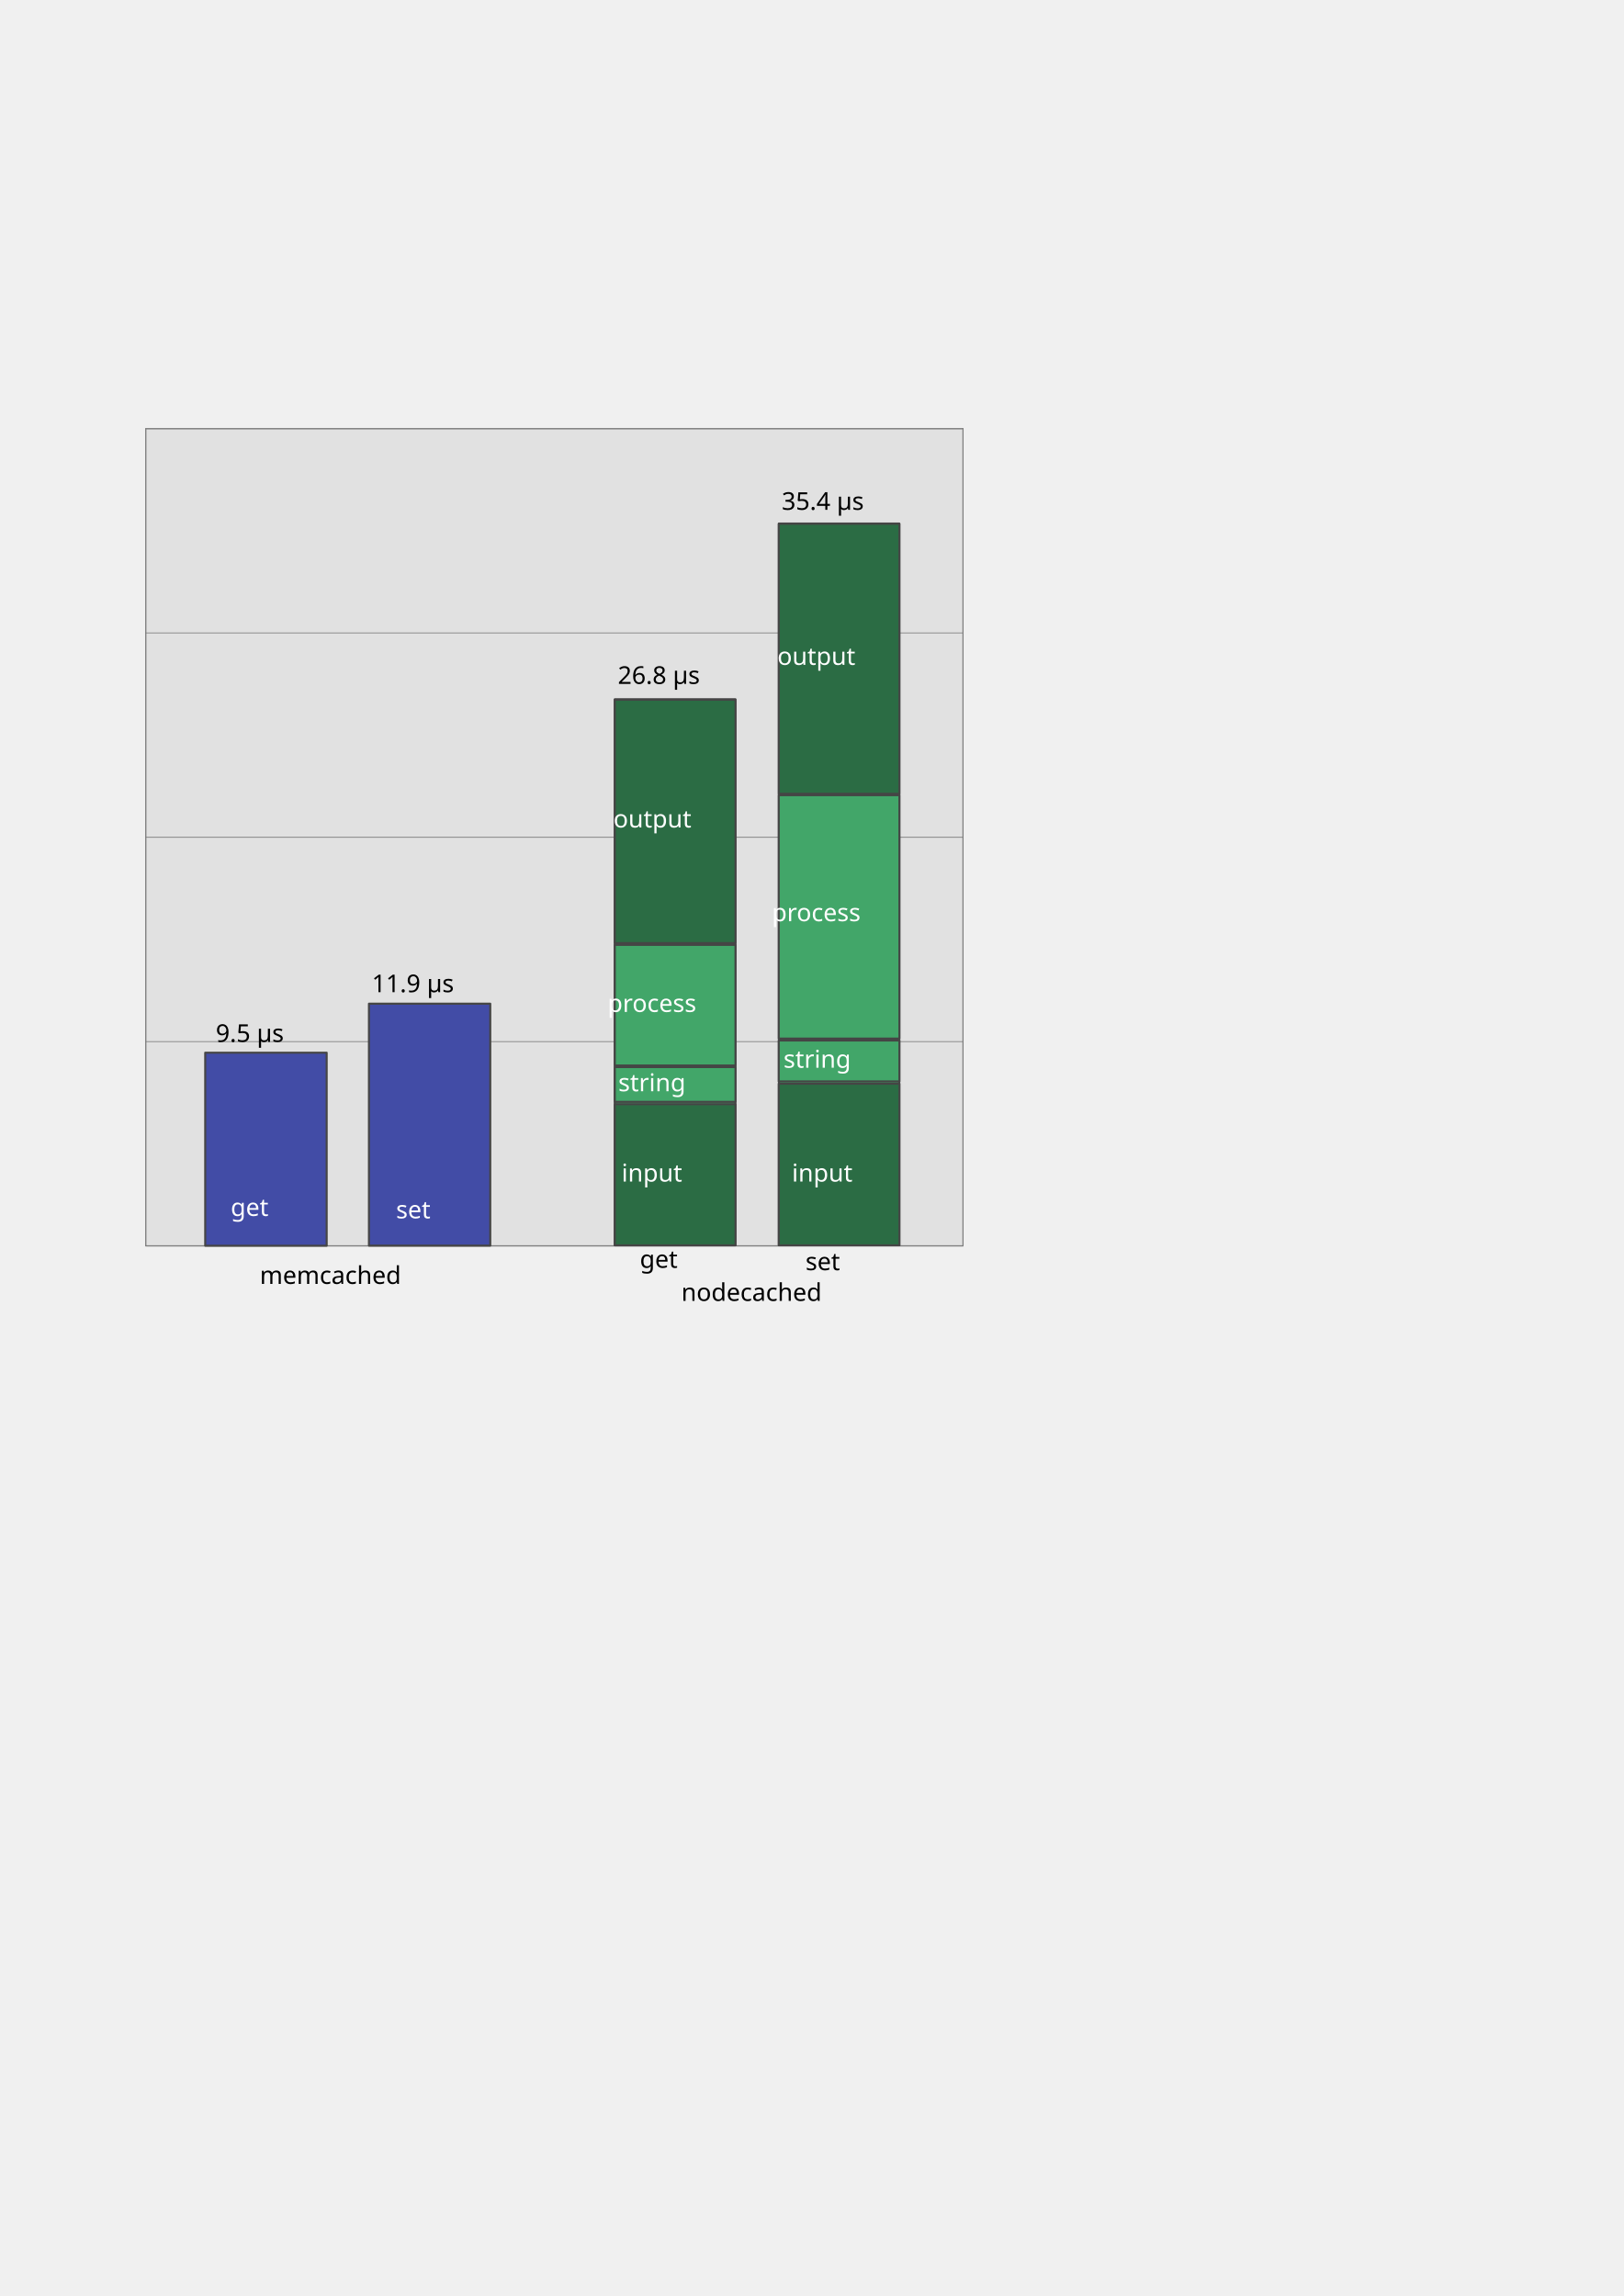
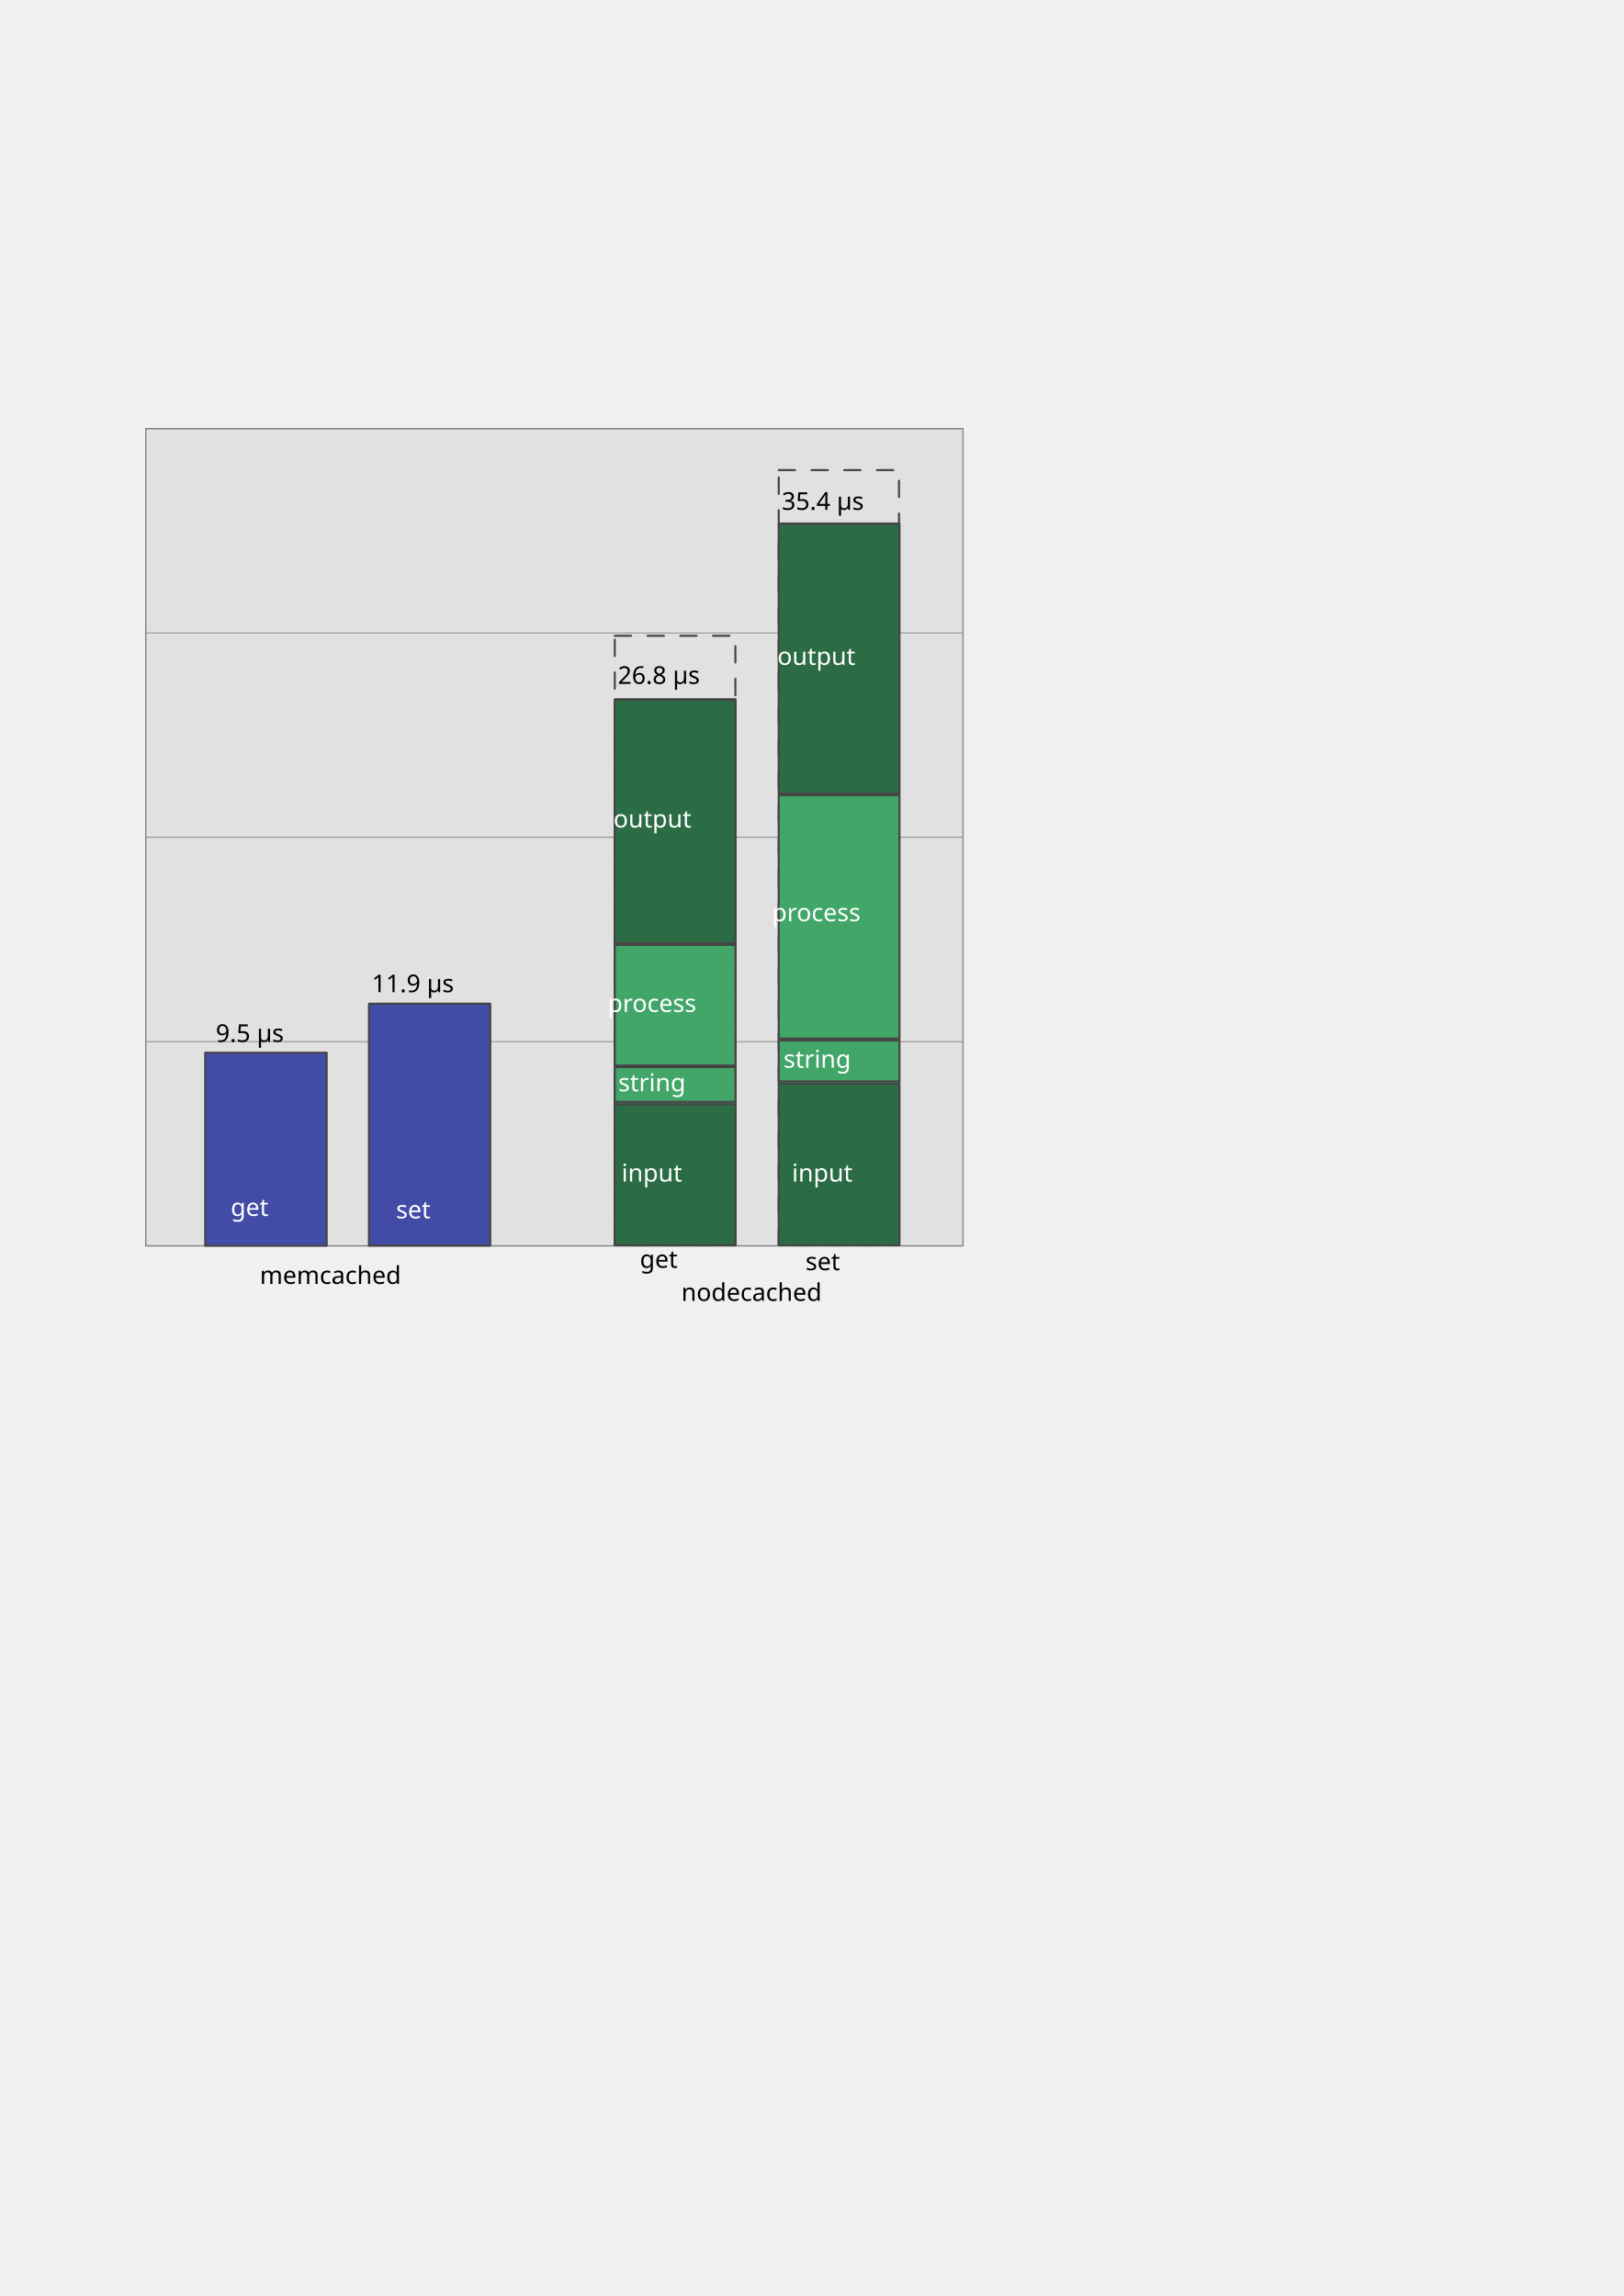
<svg xmlns="http://www.w3.org/2000/svg" width="210mm" height="297mm" id="svg2" version="1.1">
  <defs id="defs4" />
  <g id="layer1">
    <rect y="209.617" x="71.289" height="399.457" width="399.444" id="rect3807" style="fill:#e1e1e1;fill-opacity:1;stroke:#7f7f7f;stroke-width:0.556;stroke-linecap:round;stroke-linejoin:round;stroke-miterlimit:4;stroke-opacity:1;stroke-dasharray:none;stroke-dashoffset:0" />
+     <rect y="310.834" x="300.524" height="298" width="58.951" id="rect3757-5" style="fill:none;fill-opacity:1;stroke:#454545;stroke-width:1;stroke-linecap:round;stroke-linejoin:round;stroke-miterlimit:4;stroke-opacity:1;stroke-dasharray:8, 8;stroke-dashoffset:0" />
+     <rect style="fill:none;fill-opacity:1;stroke:#454545;stroke-width:1;stroke-linecap:round;stroke-linejoin:round;stroke-miterlimit:4;stroke-opacity:1;stroke-dasharray:8,8;stroke-dashoffset:0" id="rect3759-0" width="58.796" height="379" x="380.663" y="229.834" />
    <g id="g3845" transform="translate(-88.33149,0)">
      <path id="rect3809" d="m 159.539,509.251 399.607,0 z" style="fill:none;stroke:#7f7f7f;stroke-width:0.393;stroke-linecap:round;stroke-linejoin:round;stroke-miterlimit:4;stroke-opacity:1;stroke-dashoffset:0" />
      <path style="fill:none;stroke:#7f7f7f;stroke-width:0.393;stroke-linecap:round;stroke-linejoin:round;stroke-miterlimit:4;stroke-opacity:1;stroke-dashoffset:0" d="m 159.539,609.156 399.607,0 z" id="path3814" />
      <path id="path3816" d="m 159.539,409.346 399.607,0 z" style="fill:none;stroke:#7f7f7f;stroke-width:0.393;stroke-linecap:round;stroke-linejoin:round;stroke-miterlimit:4;stroke-opacity:1;stroke-dashoffset:0" />
      <path style="fill:none;stroke:#7f7f7f;stroke-width:0.393;stroke-linecap:round;stroke-linejoin:round;stroke-miterlimit:4;stroke-opacity:1;stroke-dashoffset:0" d="m 159.539,309.441 399.607,0 z" id="path3818" />
      <path id="path3820" d="m 159.539,209.536 399.607,0 z" style="fill:none;stroke:#7f7f7f;stroke-width:0.393;stroke-linecap:round;stroke-linejoin:round;stroke-miterlimit:4;stroke-opacity:1;stroke-dashoffset:0" />
      <path id="path3822" d="m 559.146,209.549 0,399.607 z" style="fill:none;stroke:#7f7f7f;stroke-width:0.393;stroke-linecap:round;stroke-linejoin:round;stroke-miterlimit:4;stroke-opacity:1;stroke-dashoffset:0" />
      <path style="fill:none;stroke:#7f7f7f;stroke-width:0.393;stroke-linecap:round;stroke-linejoin:round;stroke-miterlimit:4;stroke-opacity:1;stroke-dashoffset:0" d="m 159.539,209.549 0,399.607 z" id="path3843" />
    </g>
    <rect style="fill:#424ca6;fill-opacity:1;stroke:#454545;stroke-width:1;stroke-linecap:round;stroke-linejoin:round;stroke-miterlimit:4;stroke-opacity:1;stroke-dasharray:none;stroke-dashoffset:0" id="rect2987" width="59.374" height="94.374" x="100.313" y="514.667" />
    <rect y="341.883" x="300.524" height="266.951" width="58.951" id="rect3757" style="fill:#42a669;fill-opacity:1;stroke:#454545;stroke-width:1;stroke-linecap:round;stroke-linejoin:round;stroke-miterlimit:4;stroke-opacity:1;stroke-dasharray:none;stroke-dashoffset:0" />
    <rect style="fill:#42a669;fill-opacity:1;stroke:#454545;stroke-width:1;stroke-linecap:round;stroke-linejoin:round;stroke-miterlimit:4;stroke-opacity:1;stroke-dasharray:none;stroke-dashoffset:0" id="rect3759" width="58.796" height="352.796" x="380.765" y="255.961" />
    <rect y="490.704" x="180.35" height="118.3" width="59.3" id="rect3761" style="fill:#424ca6;fill-opacity:1;stroke:#454545;stroke-width:1;stroke-linecap:round;stroke-linejoin:round;stroke-miterlimit:4;stroke-opacity:1;stroke-dasharray:none;stroke-dashoffset:0" />
    <text xml:space="preserve" style="font-size:12px;font-style:normal;font-variant:normal;font-weight:normal;font-stretch:normal;text-align:center;line-height:100%;letter-spacing:0px;word-spacing:0px;writing-mode:lr-tb;text-anchor:middle;fill:#ffffff;fill-opacity:1;stroke:none;font-family:Sans;-inkscape-font-specification:Sans" x="129.815" y="594.478" id="text3763">
      <tspan x="129.815" y="594.478" style="font-size:12px;font-style:normal;font-variant:normal;font-weight:normal;font-stretch:normal;text-align:center;line-height:100%;writing-mode:lr-tb;text-anchor:middle;fill:#ffffff;fill-opacity:1;font-family:Sans;-inkscape-font-specification:Sans" id="tspan3783">get</tspan>
    </text>
    <text id="text3787" y="595.641" x="209.821" style="font-size:12px;font-style:normal;font-variant:normal;font-weight:normal;font-stretch:normal;text-align:center;line-height:100%;letter-spacing:0px;word-spacing:0px;writing-mode:lr-tb;text-anchor:middle;fill:#ffffff;fill-opacity:1;stroke:none;font-family:Sans;-inkscape-font-specification:Sans" xml:space="preserve">
      <tspan id="tspan3789" style="font-size:12px;font-style:normal;font-variant:normal;font-weight:normal;font-stretch:normal;text-align:center;line-height:100%;writing-mode:lr-tb;text-anchor:middle;fill:#ffffff;fill-opacity:1;font-family:Sans;-inkscape-font-specification:Sans" y="595.641" x="209.821">set</tspan>
    </text>
    <text id="text3791" y="627.704" x="169.326" style="font-size:12px;font-style:normal;font-variant:normal;font-weight:normal;font-stretch:normal;text-align:center;line-height:100%;letter-spacing:0px;word-spacing:0px;writing-mode:lr-tb;text-anchor:middle;fill:#000000;fill-opacity:1;stroke:none;font-family:Sans;-inkscape-font-specification:Sans" xml:space="preserve">
      <tspan id="tspan3793" style="font-size:12px;font-style:normal;font-variant:normal;font-weight:normal;font-stretch:normal;text-align:center;line-height:100%;writing-mode:lr-tb;text-anchor:middle;fill:#000000;fill-opacity:1;font-family:Sans;-inkscape-font-specification:Sans" y="627.704" x="169.326">memcached</tspan>
    </text>
    <text xml:space="preserve" style="font-size:12px;font-style:normal;font-variant:normal;font-weight:normal;font-stretch:normal;text-align:center;line-height:100%;letter-spacing:0px;word-spacing:0px;writing-mode:lr-tb;text-anchor:middle;fill:#000000;fill-opacity:1;stroke:none;font-family:Sans;-inkscape-font-specification:Sans" x="375.163" y="636.015" id="text3795">
      <tspan x="375.163" y="636.015" style="font-size:12px;font-style:normal;font-variant:normal;font-weight:normal;font-stretch:normal;text-align:center;line-height:100%;writing-mode:lr-tb;text-anchor:middle;fill:#000000;fill-opacity:1;font-family:Sans;-inkscape-font-specification:Sans" id="tspan3797">nodecached</tspan>
    </text>
    <text id="text3799" y="619.828" x="329.815" style="font-size:12px;font-style:normal;font-variant:normal;font-weight:normal;font-stretch:normal;text-align:center;line-height:100%;letter-spacing:0px;word-spacing:0px;writing-mode:lr-tb;text-anchor:middle;fill:#000000;fill-opacity:1;stroke:none;font-family:Sans;-inkscape-font-specification:Sans" xml:space="preserve">
      <tspan id="tspan3801" style="font-size:12px;font-style:normal;font-variant:normal;font-weight:normal;font-stretch:normal;text-align:center;line-height:100%;writing-mode:lr-tb;text-anchor:middle;fill:#000000;fill-opacity:1;font-family:Sans;-inkscape-font-specification:Sans" y="619.828" x="329.815">get</tspan>
    </text>
    <text xml:space="preserve" style="font-size:12px;font-style:normal;font-variant:normal;font-weight:normal;font-stretch:normal;text-align:center;line-height:100%;letter-spacing:0px;word-spacing:0px;writing-mode:lr-tb;text-anchor:middle;fill:#000000;fill-opacity:1;stroke:none;font-family:Sans;-inkscape-font-specification:Sans" x="409.984" y="620.991" id="text3803">
      <tspan x="409.984" y="620.991" style="font-size:12px;font-style:normal;font-variant:normal;font-weight:normal;font-stretch:normal;text-align:center;line-height:100%;writing-mode:lr-tb;text-anchor:middle;fill:#000000;fill-opacity:1;font-family:Sans;-inkscape-font-specification:Sans" id="tspan3805">set</tspan>
    </text>
    <text xml:space="preserve" style="font-size:12px;font-style:normal;font-variant:normal;font-weight:normal;font-stretch:normal;text-align:center;line-height:100%;letter-spacing:0px;word-spacing:0px;writing-mode:lr-tb;text-anchor:middle;fill:#000000;fill-opacity:1;stroke:none;font-family:Sans;-inkscape-font-specification:Sans" x="329.856" y="334.362" id="text3911">
      <tspan x="329.856" y="334.362" style="font-size:12px;font-style:normal;font-variant:normal;font-weight:normal;font-stretch:normal;text-align:center;line-height:100%;writing-mode:lr-tb;text-anchor:middle;fill:#000000;fill-opacity:1;font-family:Sans;-inkscape-font-specification:Sans" id="tspan3913">26.8 µs</tspan>
    </text>
    <text id="text3915" y="249.256" x="410.002" style="font-size:12px;font-style:normal;font-variant:normal;font-weight:normal;font-stretch:normal;text-align:center;line-height:100%;letter-spacing:0px;word-spacing:0px;writing-mode:lr-tb;text-anchor:middle;fill:#000000;fill-opacity:1;stroke:none;font-family:Sans;-inkscape-font-specification:Sans" xml:space="preserve">
      <tspan id="tspan3917" style="font-size:12px;font-style:normal;font-variant:normal;font-weight:normal;font-stretch:normal;text-align:center;line-height:100%;writing-mode:lr-tb;text-anchor:middle;fill:#000000;fill-opacity:1;font-family:Sans;-inkscape-font-specification:Sans" y="249.256" x="410.002">35.4 µs</tspan>
    </text>
    <text xml:space="preserve" style="font-size:12px;font-style:normal;font-variant:normal;font-weight:normal;font-stretch:normal;text-align:center;line-height:100%;letter-spacing:0px;word-spacing:0px;writing-mode:lr-tb;text-anchor:middle;fill:#000000;fill-opacity:1;stroke:none;font-family:Sans;-inkscape-font-specification:Sans" x="209.637" y="485.077" id="text3919">
      <tspan x="209.637" y="485.077" style="font-size:12px;font-style:normal;font-variant:normal;font-weight:normal;font-stretch:normal;text-align:center;line-height:100%;writing-mode:lr-tb;text-anchor:middle;fill:#000000;fill-opacity:1;font-family:Sans;-inkscape-font-specification:Sans" id="tspan3921">11.9 µs</tspan>
    </text>
    <text id="text3923" y="509.388" x="129.918" style="font-size:12px;font-style:normal;font-variant:normal;font-weight:normal;font-stretch:normal;text-align:center;line-height:100%;letter-spacing:0px;word-spacing:0px;writing-mode:lr-tb;text-anchor:middle;fill:#000000;fill-opacity:1;stroke:none;font-family:Sans;-inkscape-font-specification:Sans" xml:space="preserve">
      <tspan id="tspan3925" style="font-size:12px;font-style:normal;font-variant:normal;font-weight:normal;font-stretch:normal;text-align:center;line-height:100%;writing-mode:lr-tb;text-anchor:middle;fill:#000000;fill-opacity:1;font-family:Sans;-inkscape-font-specification:Sans" y="509.388" x="129.918">9.5 µs</tspan>
    </text>
    <g id="g3964">
      <rect y="539.834" x="300.524" height="69" width="59" id="rect3960" style="fill:#2b6c44;fill-opacity:1;stroke:#454545;stroke-width:1;stroke-linecap:round;stroke-linejoin:round;stroke-miterlimit:4;stroke-opacity:1;stroke-dasharray:none;stroke-dashoffset:0" />
      <text id="text3950" y="577.669" x="329.581" style="font-size:12px;font-style:normal;font-variant:normal;font-weight:normal;font-stretch:normal;text-align:center;line-height:100%;letter-spacing:0px;word-spacing:0px;writing-mode:lr-tb;text-anchor:middle;fill:#ffffff;fill-opacity:1;stroke:none;font-family:Sans;-inkscape-font-specification:Sans" xml:space="preserve">
        <tspan id="tspan3952" style="font-size:12px;font-style:normal;font-variant:normal;font-weight:normal;font-stretch:normal;text-align:center;line-height:100%;writing-mode:lr-tb;text-anchor:middle;fill:#ffffff;fill-opacity:1;font-family:Sans;-inkscape-font-specification:Sans" y="577.669" x="329.581">input</tspan>
      </text>
    </g>
    <g id="g3969" transform="translate(0,-1.496259)">
      <rect style="fill:#42a669;fill-opacity:1;stroke:#454545;stroke-width:1;stroke-linecap:round;stroke-linejoin:round;stroke-miterlimit:4;stroke-opacity:1;stroke-dasharray:none;stroke-dashoffset:0" id="rect3962" width="59" height="17" x="300.524" y="523.204" />
      <text xml:space="preserve" style="font-size:12px;font-style:normal;font-variant:normal;font-weight:normal;font-stretch:normal;text-align:center;line-height:100%;letter-spacing:0px;word-spacing:0px;writing-mode:lr-tb;text-anchor:middle;fill:#ffffff;fill-opacity:1;stroke:none;font-family:Sans;-inkscape-font-specification:Sans" x="329.605" y="535.015" id="text3956">
        <tspan x="329.605" y="535.015" style="font-size:12px;font-style:normal;font-variant:normal;font-weight:normal;font-stretch:normal;text-align:center;line-height:100%;writing-mode:lr-tb;text-anchor:middle;fill:#ffffff;fill-opacity:1;font-family:Sans;-inkscape-font-specification:Sans" id="tspan3958">string</tspan>
      </text>
    </g>
    <g id="g3985" transform="translate(0,-1.496259)">
      <rect style="fill:#42a669;fill-opacity:1;stroke:#454545;stroke-width:1;stroke-linecap:round;stroke-linejoin:round;stroke-miterlimit:4;stroke-opacity:1;stroke-dasharray:none;stroke-dashoffset:0" id="rect3976" width="59" height="59" x="300.524" y="463.43" />
      <text xml:space="preserve" style="font-size:12px;font-style:normal;font-variant:normal;font-weight:normal;font-stretch:normal;text-align:center;line-height:100%;letter-spacing:0px;word-spacing:0px;writing-mode:lr-tb;text-anchor:middle;fill:#ffffff;fill-opacity:1;stroke:none;font-family:Sans;-inkscape-font-specification:Sans" x="329.605" y="496.24" id="text3978">
        <tspan x="329.605" y="496.24" style="font-size:12px;font-style:normal;font-variant:normal;font-weight:normal;font-stretch:normal;text-align:center;line-height:100%;writing-mode:lr-tb;text-anchor:middle;fill:#ffffff;fill-opacity:1;font-family:Sans;-inkscape-font-specification:Sans" id="tspan3980">process</tspan>
      </text>
    </g>
    <g id="g4001" transform="translate(0,-2.094763)">
      <rect y="344.181" x="300.524" height="119" width="59" id="rect3992" style="fill:#2b6c44;fill-opacity:1;stroke:#454545;stroke-width:1;stroke-linecap:round;stroke-linejoin:round;stroke-miterlimit:4;stroke-opacity:1;stroke-dasharray:none;stroke-dashoffset:0" />
      <text id="text3994" y="406.646" x="329.84" style="font-size:12px;font-style:normal;font-variant:normal;font-weight:normal;font-stretch:normal;text-align:center;line-height:100%;letter-spacing:0px;word-spacing:0px;writing-mode:lr-tb;text-anchor:middle;fill:#ffffff;fill-opacity:1;stroke:none;font-family:Sans;-inkscape-font-specification:Sans" xml:space="preserve">
        <tspan id="tspan3996" style="font-size:12px;font-style:normal;font-variant:normal;font-weight:normal;font-stretch:normal;text-align:center;line-height:100%;writing-mode:lr-tb;text-anchor:middle;fill:#ffffff;fill-opacity:1;font-family:Sans;-inkscape-font-specification:Sans" y="406.646" x="329.84">output</tspan>
      </text>
    </g>
    <rect y="529.834" x="380.663" height="79" width="59" id="rect4008" style="fill:#2b6c44;fill-opacity:1;stroke:#454545;stroke-width:1;stroke-linecap:round;stroke-linejoin:round;stroke-miterlimit:4;stroke-opacity:1;stroke-dasharray:none;stroke-dashoffset:0" />
    <text id="text4010" y="577.669" x="409.72" style="font-size:12px;font-style:normal;font-variant:normal;font-weight:normal;font-stretch:normal;text-align:center;line-height:100%;letter-spacing:0px;word-spacing:0px;writing-mode:lr-tb;text-anchor:middle;fill:#ffffff;fill-opacity:1;stroke:none;font-family:Sans;-inkscape-font-specification:Sans" xml:space="preserve">
      <tspan id="tspan4012" style="font-size:12px;font-style:normal;font-variant:normal;font-weight:normal;font-stretch:normal;text-align:center;line-height:100%;writing-mode:lr-tb;text-anchor:middle;fill:#ffffff;fill-opacity:1;font-family:Sans;-inkscape-font-specification:Sans" y="577.669" x="409.72">input</tspan>
    </text>
    <g id="g4076" transform="translate(0,3.765473)">
      <rect y="504.942" x="380.663" height="20" width="59" id="rect4016" style="fill:#42a669;fill-opacity:1;stroke:#454545;stroke-width:1;stroke-linecap:round;stroke-linejoin:round;stroke-miterlimit:4;stroke-opacity:1;stroke-dasharray:none;stroke-dashoffset:0" />
      <text id="text4018" y="518.253" x="410.383" style="font-size:12px;font-style:normal;font-variant:normal;font-weight:normal;font-stretch:normal;text-align:center;line-height:100%;letter-spacing:0px;word-spacing:0px;writing-mode:lr-tb;text-anchor:middle;fill:#ffffff;fill-opacity:1;stroke:none;font-family:Sans;-inkscape-font-specification:Sans" xml:space="preserve">
        <tspan id="tspan4020" style="font-size:12px;font-style:normal;font-variant:normal;font-weight:normal;font-stretch:normal;text-align:center;line-height:100%;writing-mode:lr-tb;text-anchor:middle;fill:#ffffff;fill-opacity:1;font-family:Sans;-inkscape-font-specification:Sans" y="518.253" x="410.383">string</tspan>
      </text>
    </g>
    <g id="g4055" transform="translate(0,-13.16708)">
      <rect y="401.933" x="380.663" height="119" width="59" id="rect4024" style="fill:#42a669;fill-opacity:1;stroke:#454545;stroke-width:1;stroke-linecap:round;stroke-linejoin:round;stroke-miterlimit:4;stroke-opacity:1;stroke-dasharray:none;stroke-dashoffset:0" />
      <text id="text4026" y="463.546" x="409.914" style="font-size:12px;font-style:normal;font-variant:normal;font-weight:normal;font-stretch:normal;text-align:center;line-height:100%;letter-spacing:0px;word-spacing:0px;writing-mode:lr-tb;text-anchor:middle;fill:#ffffff;fill-opacity:1;stroke:none;font-family:Sans;-inkscape-font-specification:Sans" xml:space="preserve">
        <tspan id="tspan4028" style="font-size:12px;font-style:normal;font-variant:normal;font-weight:normal;font-stretch:normal;text-align:center;line-height:100%;writing-mode:lr-tb;text-anchor:middle;fill:#ffffff;fill-opacity:1;font-family:Sans;-inkscape-font-specification:Sans" y="463.546" x="409.914">process</tspan>
      </text>
    </g>
    <g id="g4084" transform="translate(0,1.221382)">
      <rect style="fill:#2b6c44;fill-opacity:1;stroke:#454545;stroke-width:1;stroke-linecap:round;stroke-linejoin:round;stroke-miterlimit:4;stroke-opacity:1;stroke-dasharray:none;stroke-dashoffset:0" id="rect4032" width="59" height="132" x="380.663" y="254.871" />
      <text xml:space="preserve" style="font-size:12px;font-style:normal;font-variant:normal;font-weight:normal;font-stretch:normal;text-align:center;line-height:100%;letter-spacing:0px;word-spacing:0px;writing-mode:lr-tb;text-anchor:middle;fill:#ffffff;fill-opacity:1;stroke:none;font-family:Sans;-inkscape-font-specification:Sans" x="409.978" y="323.836" id="text4034">
        <tspan x="409.978" y="323.836" style="font-size:12px;font-style:normal;font-variant:normal;font-weight:normal;font-stretch:normal;text-align:center;line-height:100%;writing-mode:lr-tb;text-anchor:middle;fill:#ffffff;fill-opacity:1;font-family:Sans;-inkscape-font-specification:Sans" id="tspan4036">output</tspan>
      </text>
    </g>
  </g>
</svg>
